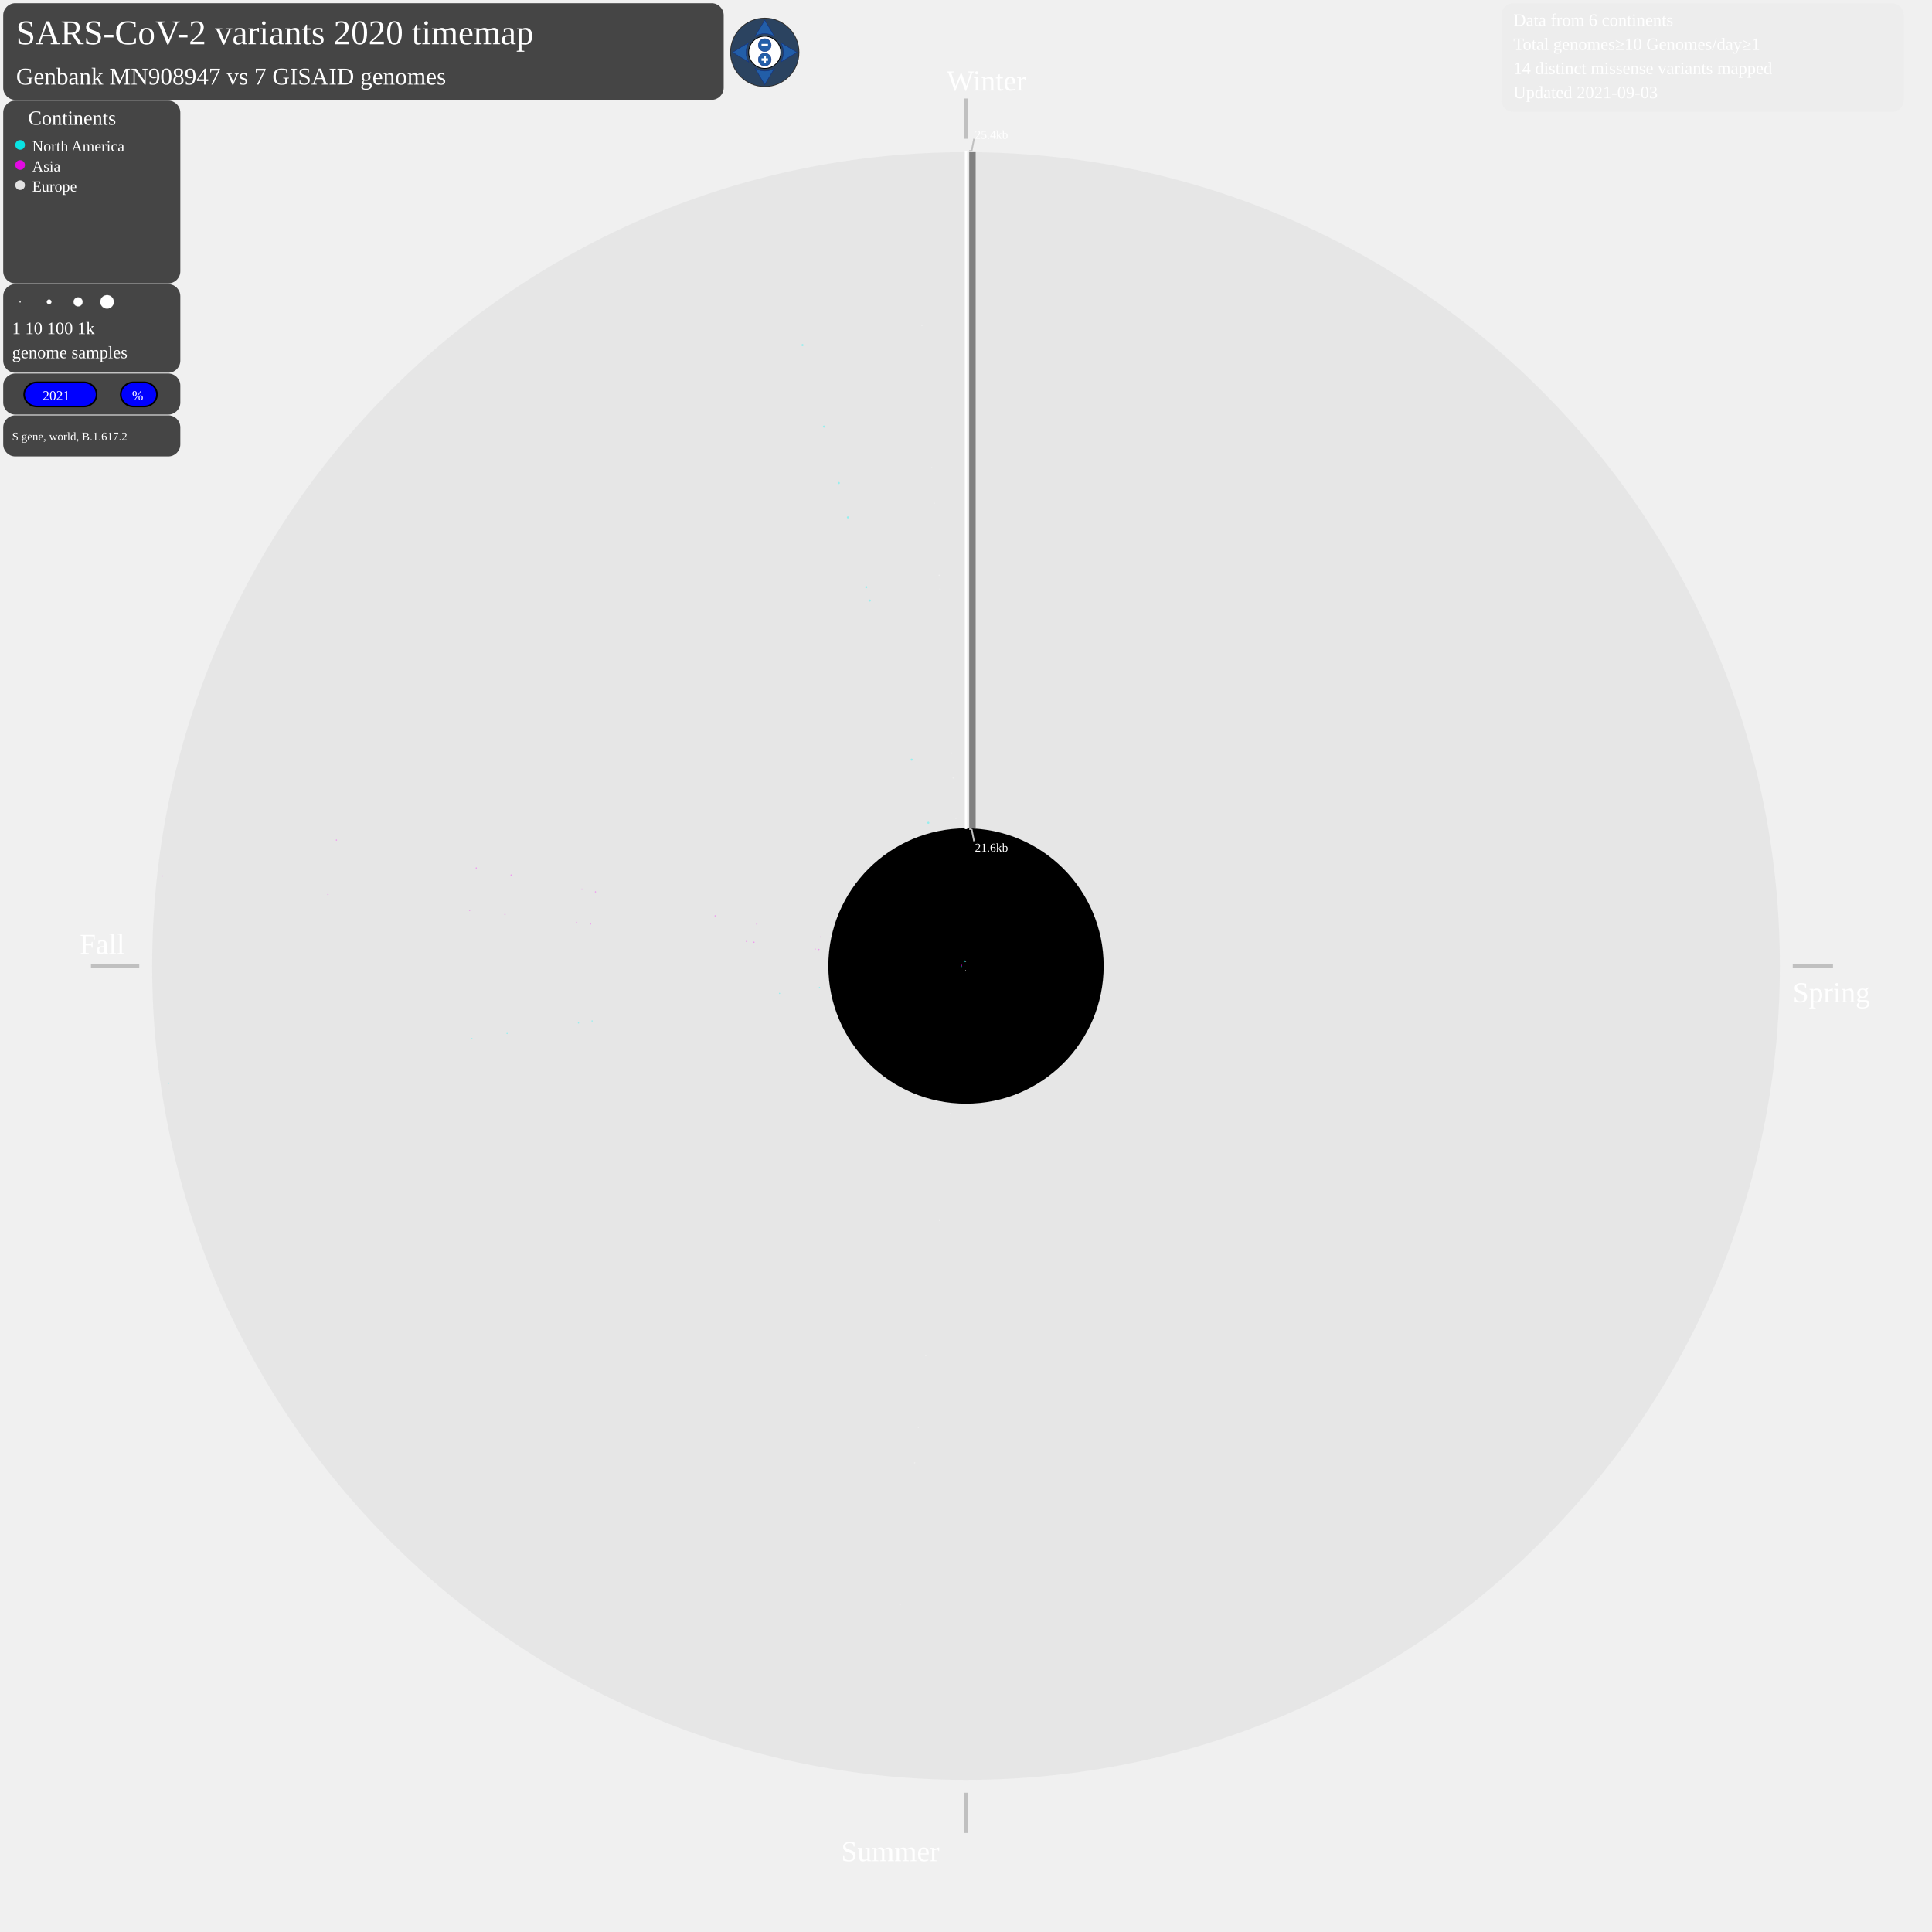
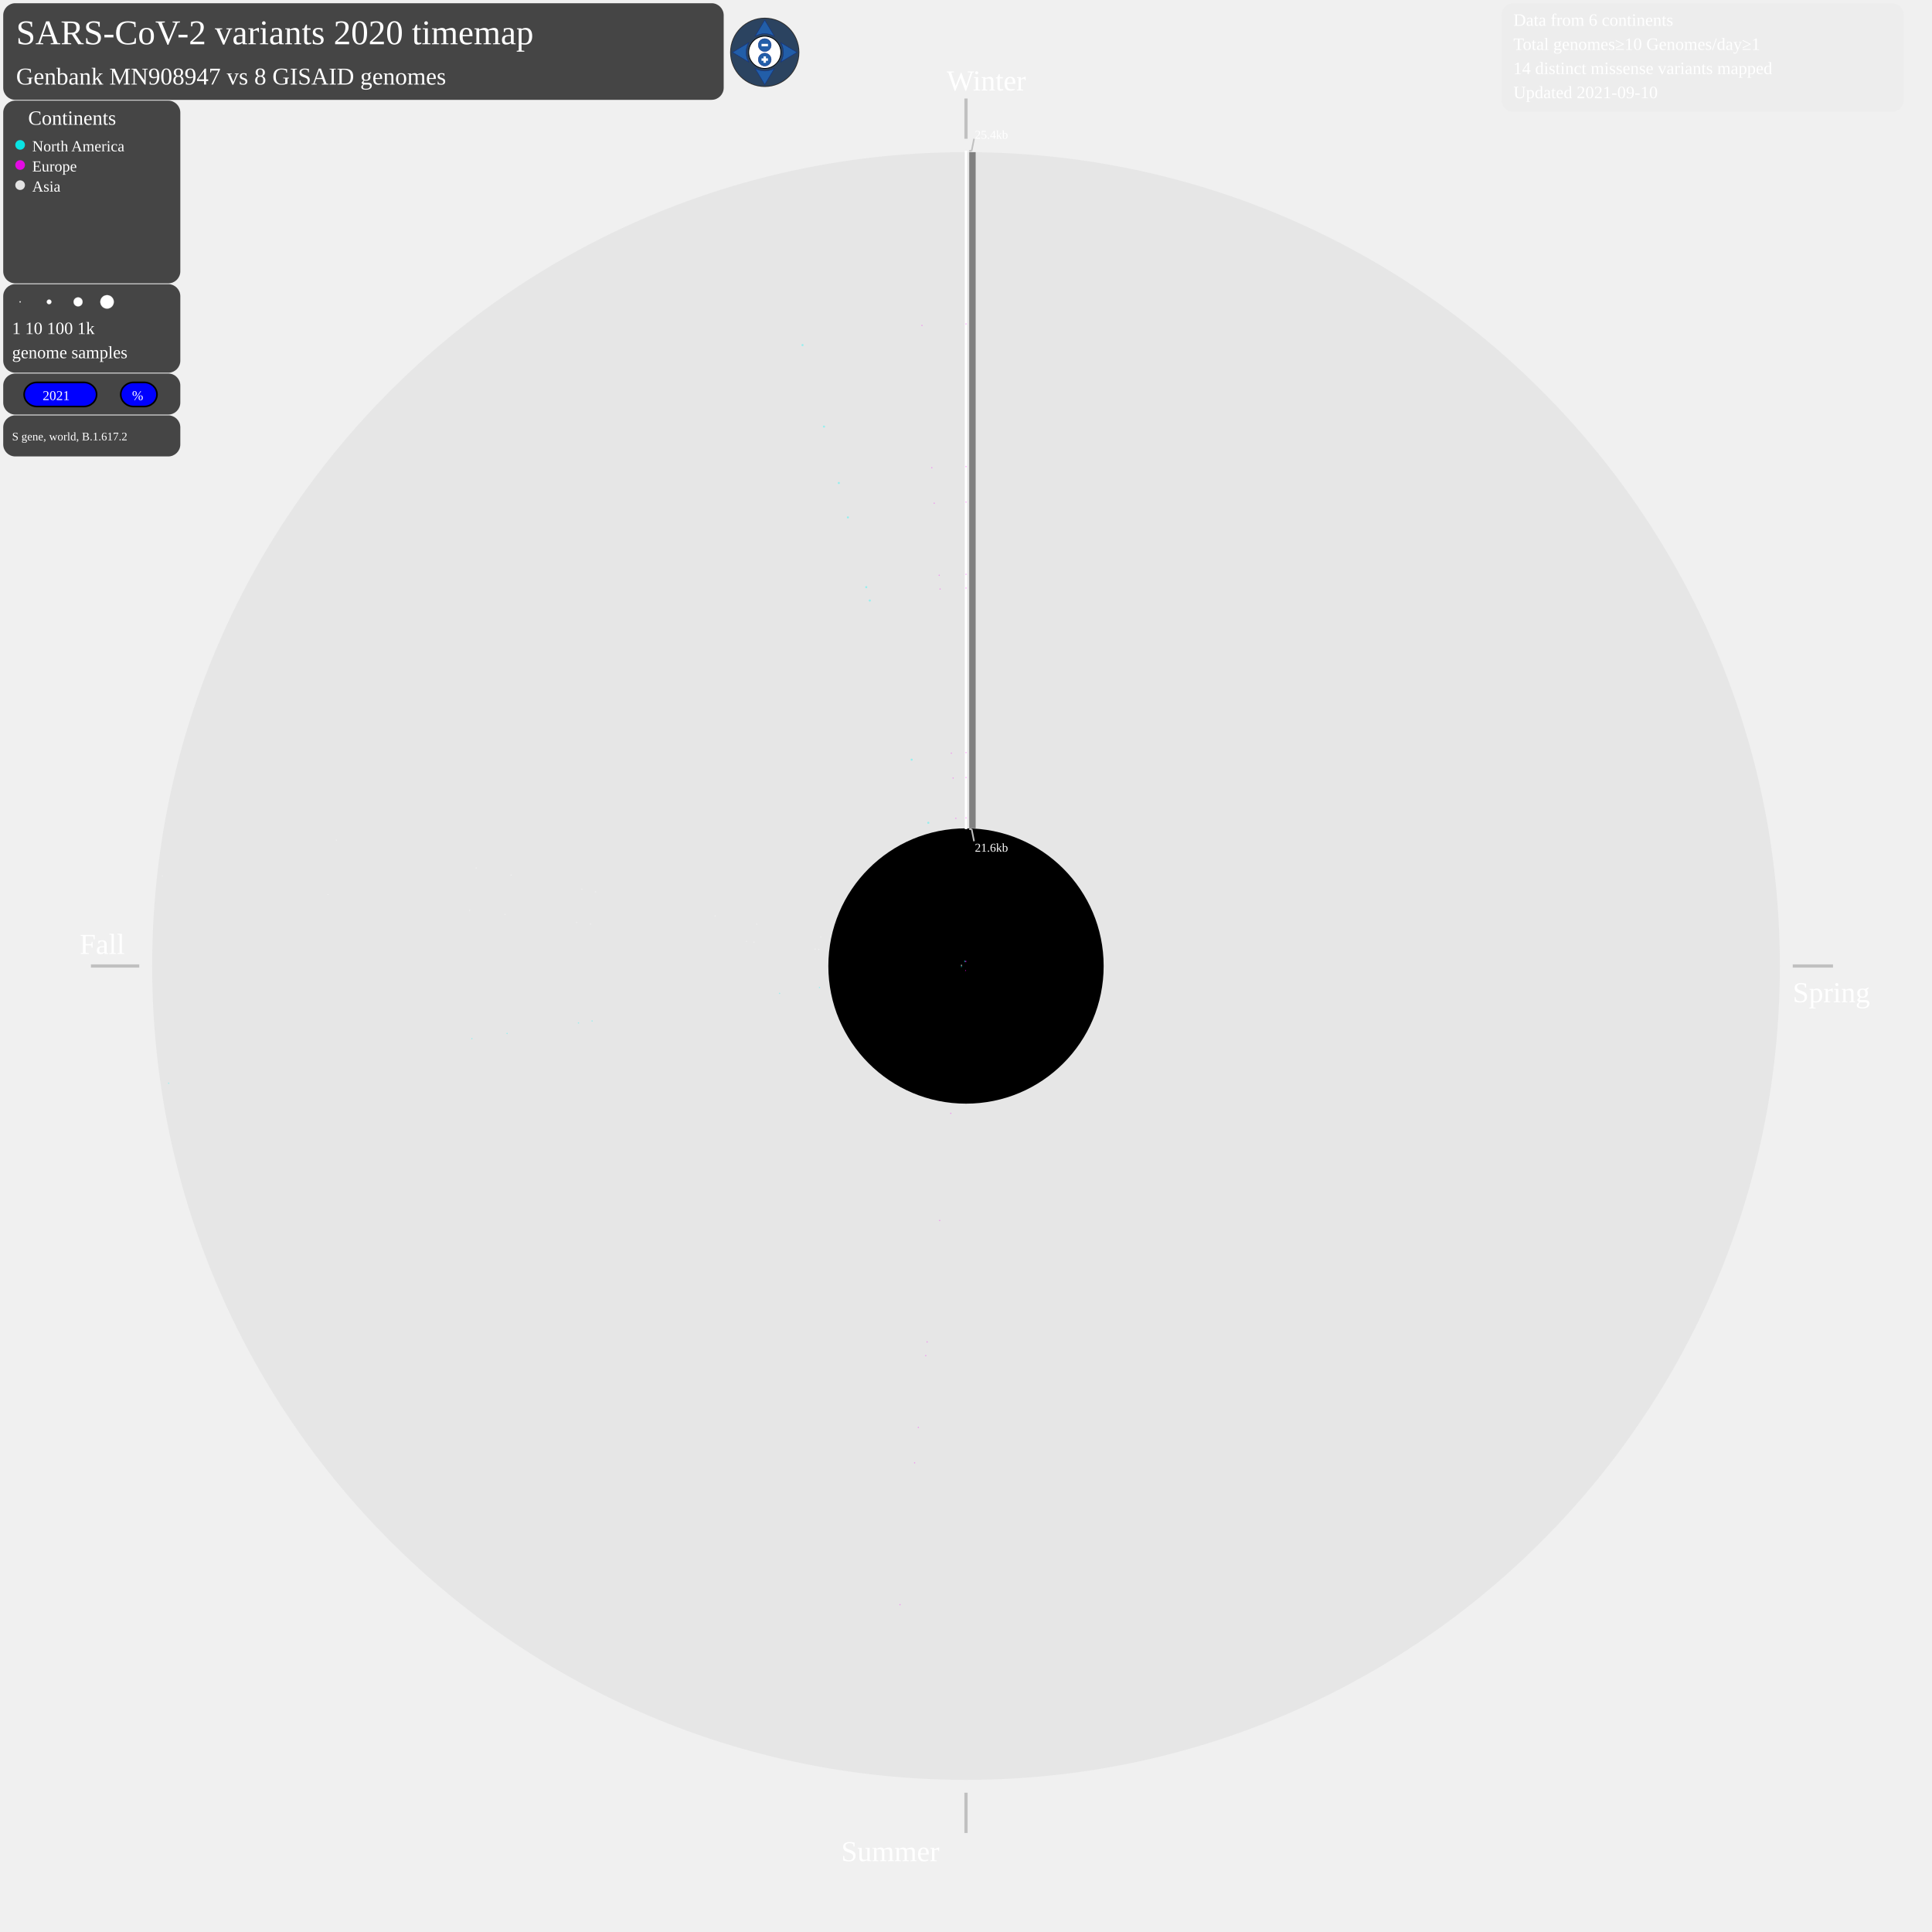
<svg xmlns="http://www.w3.org/2000/svg" width="2400" height="2400" style="background-color:black" viewBox="0 0 2400 2400" id="map-svg">
  <defs>
    <style type="text/css">
	.sb {
	stroke-width:0.8;
	stroke-opacity:0.7;
	}
	.sb:hover {
	stroke-width:0.8;
	stroke-opacity:1.0;
	}
	.compass {
	fill: #fff;
	stroke: #000;
	stroke-width: 1;
	}
	.button {
	fill: #225EA8;
	stroke: #0C2C84;
	stroke-width: 0.5;
	stroke-miterlimit:6;
	stroke-linecap: round;
	}
	.button:hover {
	stroke-width: 1;
	}
	.plus-minus {
	fill: #fff;
	pointer-events: none;
	}
	.legendcol {
	stroke: none;
	fill-opacity:0.85;
	}
	.legendcol:hover {
	fill-opacity:1.0;
	}
	.cv {
	stroke: none;
	fill-opacity:0.35;
	}
	.cv:hover {
	stroke: none;
	fill-opacity:0.8;
	}
	.NorthAmerica {
	stroke: none;
	fill-opacity:0.6;
	}
	.NorthAmerica:hover {
	stroke: none;
	fill-opacity:1.0;
	}
+ 	.Europe {
+ 	stroke: none;
+ 	fill-opacity:0.6;
+ 	}
+ 	.Europe:hover {
+ 	stroke: none;
+ 	fill-opacity:1.0;
+ 	}
	.Asia {
	stroke: none;
	fill-opacity:0.6;
	}
	.Asia:hover {
- 	stroke: none;
- 	fill-opacity:1.0;
- 	}
- 	.Europe {
- 	stroke: none;
- 	fill-opacity:0.6;
- 	}
- 	.Europe:hover {
	stroke: none;
	fill-opacity:1.0;
	}
	a:link, a:visited {
	cursor: pointer;
	}
	a:hover, a:active {
	outline: dotted 2px yellow;
	}
	g:hover, g:active {
	outline: dotted 2px yellow;
	}
	.static {
	cursor: not-allowed;
	}
	.draggable, .draggable-group {
	cursor: pointer;
	}
	svg text {
	cursor: default;
	-webkit-user-select: none;
	-moz-user-select: none;
	-ms-user-select: none;
	user-select: none;
	}
	</style>
  </defs>
  <text font-size="3.6em" x="20" y="55" fill="white">SARS-CoV-2 variants 2020 timemap</text>
  <g id="matrix-group" transform="matrix(1 0 0 1 0 0)" class="draggable-group">
    <circle cx="1200" cy="1200" r="1011" style="fill:grey;stroke:black;stroke-width:0;fill-opacity:0.085;" />
    <circle cx="1200" cy="1200" r="171" style="fill:black;stroke:black;stroke-width:0;fill-opacity:1;" />
    <line x1="1200" y1="122.363" x2="1200" y2="172.363" style="stroke:silver;stroke-width:4" />
    <text font-size="3.0em" x="1176" y="112.363" fill="white">Winter</text>
    <line x1="2227" y1="1200" x2="2277" y2="1200" style="stroke:silver;stroke-width:4" />
    <text font-size="3.0em" x="2227" y="1245" fill="white">Spring</text>
    <line x1="1200" y1="2227" x2="1200" y2="2277" style="stroke:silver;stroke-width:4" />
    <text font-size="3.0em" x="1045" y="2312" fill="white">Summer</text>
    <line x1="173" y1="1200" x2="113" y2="1200" style="stroke:silver;stroke-width:4" />
    <text font-size="3.0em" x="99" y="1185" fill="white">Fall</text>
    <g>
      <line x1="1208" y1="1029" x2="1208" y2="189" style="stroke:grey;stroke-width:8" />
    </g>
    <line x1="1200" y1="187.363" x2="1200" y2="1030" style="stroke:white;stroke-width:3" />
    <line x1="1204" y1="187.363" x2="1207" y2="187.363" style="stroke:silver;stroke-width:2" />
    <line x1="1207" y1="187.363" x2="1210" y2="172.363" style="stroke:silver;stroke-width:2" />
    <line x1="1204" y1="1030" x2="1207" y2="1030" style="stroke:silver;stroke-width:2" />
    <line x1="1207" y1="1030" x2="1210" y2="1045" style="stroke:silver;stroke-width:2" />
    <text font-size="1.25em" x="1211" y="172.363" fill="white">25.4kb</text>
    <text font-size="1.25em" x="1211" y="1058" fill="white">21.6kb</text>
    <g class="Europe">
-       <line x1="1199.5" y1="1205.0" x2="1199.3" y2="1206.3" style="stroke:white;" class="sb" />
-     </g>
-     <g class="Europe">
-       <circle cx="1181.1" cy="1383.0" r="0.8" style="fill:white;" class="cv" />
-     </g>
-     <g class="Europe">
-       <circle cx="1167.3" cy="1516.1" r="0.8" style="fill:white;" class="cv" />
-     </g>
-     <g class="Europe">
-       <circle cx="1151.7" cy="1667.0" r="0.8" style="fill:white;" class="cv" />
-     </g>
-     <g class="Europe">
-       <circle cx="1150.0" cy="1684.0" r="0.8" style="fill:white;" class="cv" />
-     </g>
-     <g class="Europe">
-       <circle cx="1140.8" cy="1773.2" r="0.8" style="fill:white;" class="cv" />
-     </g>
-     <g class="Europe">
-       <circle cx="1136.2" cy="1817.2" r="0.8" style="fill:white;" class="cv" />
-     </g>
-     <g class="Europe">
-       <circle cx="1118.0" cy="1993.4" r="0.8" style="fill:white;" class="cv" />
+       <line x1="1199.5" y1="1205.0" x2="1199.3" y2="1206.3" style="stroke:fuchsia;" class="sb" />
+     </g>
+     <g class="Europe">
+       <circle cx="1181.1" cy="1383.0" r="0.8" style="fill:fuchsia;" class="cv" />
+     </g>
+     <g class="Europe">
+       <circle cx="1167.3" cy="1516.1" r="0.8" style="fill:fuchsia;" class="cv" />
+     </g>
+     <g class="Europe">
+       <circle cx="1151.7" cy="1667.0" r="0.8" style="fill:fuchsia;" class="cv" />
+     </g>
+     <g class="Europe">
+       <circle cx="1150.0" cy="1684.0" r="0.8" style="fill:fuchsia;" class="cv" />
+     </g>
+     <g class="Europe">
+       <circle cx="1140.8" cy="1773.2" r="0.8" style="fill:fuchsia;" class="cv" />
+     </g>
+     <g class="Europe">
+       <circle cx="1136.2" cy="1817.2" r="0.8" style="fill:fuchsia;" class="cv" />
+     </g>
+     <g class="Europe">
+       <circle cx="1118.0" cy="1993.4" r="0.8" style="fill:fuchsia;" class="cv" />
    </g>
    <g class="NorthAmerica">
      <line x1="1195.1" y1="1200.7" x2="1193.7" y2="1200.9" style="stroke:cyan;" class="sb" />
    </g>
    <g class="NorthAmerica">
      <circle cx="1018.0" cy="1226.7" r="0.8" style="fill:cyan;" class="cv" />
    </g>
    <g class="NorthAmerica">
      <circle cx="968.4" cy="1234.0" r="0.8" style="fill:cyan;" class="cv" />
    </g>
    <g class="NorthAmerica">
      <circle cx="735.5" cy="1268.3" r="0.8" style="fill:cyan;" class="cv" />
    </g>
    <g class="NorthAmerica">
      <circle cx="718.6" cy="1270.7" r="0.8" style="fill:cyan;" class="cv" />
    </g>
    <g class="NorthAmerica">
      <circle cx="629.9" cy="1283.8" r="0.8" style="fill:cyan;" class="cv" />
    </g>
    <g class="NorthAmerica">
      <circle cx="586.2" cy="1290.2" r="0.8" style="fill:cyan;" class="cv" />
    </g>
    <g class="NorthAmerica">
      <circle cx="209.5" cy="1345.6" r="0.8" style="fill:cyan;" class="cv" />
    </g>
    <g class="Asia">
-       <line x1="1195.0" y1="1199.4" x2="1193.7" y2="1199.3" style="stroke:fuchsia;" class="sb" />
-     </g>
-     <g class="Asia">
-       <circle cx="1017.2" cy="1179.5" r="0.8" style="fill:fuchsia;" class="cv" />
-     </g>
-     <g class="Asia">
-       <circle cx="1012.6" cy="1179.0" r="0.8" style="fill:fuchsia;" class="cv" />
-     </g>
-     <g class="Asia">
-       <circle cx="936.6" cy="1170.5" r="0.8" style="fill:fuchsia;" class="cv" />
-     </g>
-     <g class="Asia">
-       <circle cx="927.4" cy="1169.5" r="0.8" style="fill:fuchsia;" class="cv" />
-     </g>
-     <g class="Asia">
-       <circle cx="733.5" cy="1147.8" r="0.8" style="fill:fuchsia;" class="cv" />
-     </g>
-     <g class="Asia">
-       <circle cx="716.4" cy="1145.8" r="0.8" style="fill:fuchsia;" class="cv" />
-     </g>
-     <g class="Asia">
-       <circle cx="627.3" cy="1135.9" r="0.8" style="fill:fuchsia;" class="cv" />
-     </g>
-     <g class="Asia">
-       <circle cx="583.4" cy="1130.9" r="0.8" style="fill:fuchsia;" class="cv" />
-     </g>
-     <g class="Asia">
-       <circle cx="407.4" cy="1111.2" r="0.8" style="fill:fuchsia;" class="cv" />
-     </g>
-     <g class="Asia">
-       <circle cx="201.6" cy="1088.2" r="0.8" style="fill:fuchsia;" class="cv" />
-     </g>
-     <g class="Asia">
-       <line x1="1195.1" y1="1199.0" x2="1193.8" y2="1198.8" style="stroke:fuchsia;" class="sb" />
-     </g>
-     <g class="Asia">
-       <circle cx="1019.6" cy="1163.9" r="0.8" style="fill:fuchsia;" class="cv" />
-     </g>
-     <g class="Asia">
-       <circle cx="940.1" cy="1148.0" r="0.8" style="fill:fuchsia;" class="cv" />
-     </g>
-     <g class="Asia">
-       <circle cx="888.4" cy="1137.7" r="0.8" style="fill:fuchsia;" class="cv" />
-     </g>
-     <g class="Asia">
-       <circle cx="739.7" cy="1107.9" r="0.8" style="fill:fuchsia;" class="cv" />
-     </g>
-     <g class="Asia">
-       <circle cx="722.9" cy="1104.6" r="0.8" style="fill:fuchsia;" class="cv" />
-     </g>
-     <g class="Asia">
-       <circle cx="634.9" cy="1087.0" r="0.8" style="fill:fuchsia;" class="cv" />
-     </g>
-     <g class="Asia">
-       <circle cx="591.6" cy="1078.3" r="0.8" style="fill:fuchsia;" class="cv" />
-     </g>
-     <g class="Asia">
-       <circle cx="417.9" cy="1043.6" r="0.8" style="fill:fuchsia;" class="cv" />
+       <line x1="1195.0" y1="1199.4" x2="1193.7" y2="1199.3" style="stroke:white;" class="sb" />
+     </g>
+     <g class="Asia">
+       <circle cx="1017.2" cy="1179.5" r="0.8" style="fill:white;" class="cv" />
+     </g>
+     <g class="Asia">
+       <circle cx="1012.6" cy="1179.0" r="0.8" style="fill:white;" class="cv" />
+     </g>
+     <g class="Asia">
+       <circle cx="936.6" cy="1170.5" r="0.8" style="fill:white;" class="cv" />
+     </g>
+     <g class="Asia">
+       <circle cx="927.4" cy="1169.5" r="0.8" style="fill:white;" class="cv" />
+     </g>
+     <g class="Asia">
+       <circle cx="733.5" cy="1147.8" r="0.8" style="fill:white;" class="cv" />
+     </g>
+     <g class="Asia">
+       <circle cx="716.4" cy="1145.8" r="0.8" style="fill:white;" class="cv" />
+     </g>
+     <g class="Asia">
+       <circle cx="627.3" cy="1135.9" r="0.8" style="fill:white;" class="cv" />
+     </g>
+     <g class="Asia">
+       <circle cx="583.4" cy="1130.9" r="0.8" style="fill:white;" class="cv" />
+     </g>
+     <g class="Asia">
+       <circle cx="407.4" cy="1111.2" r="0.8" style="fill:white;" class="cv" />
+     </g>
+     <g class="Asia">
+       <circle cx="201.6" cy="1088.2" r="0.8" style="fill:white;" class="cv" />
+     </g>
+     <g class="Asia">
+       <line x1="1195.1" y1="1199.0" x2="1193.8" y2="1198.8" style="stroke:white;" class="sb" />
+     </g>
+     <g class="Asia">
+       <circle cx="1019.6" cy="1163.9" r="0.8" style="fill:white;" class="cv" />
+     </g>
+     <g class="Asia">
+       <circle cx="940.1" cy="1148.0" r="0.8" style="fill:white;" class="cv" />
+     </g>
+     <g class="Asia">
+       <circle cx="888.4" cy="1137.7" r="0.8" style="fill:white;" class="cv" />
+     </g>
+     <g class="Asia">
+       <circle cx="739.7" cy="1107.9" r="0.8" style="fill:white;" class="cv" />
+     </g>
+     <g class="Asia">
+       <circle cx="722.9" cy="1104.6" r="0.8" style="fill:white;" class="cv" />
+     </g>
+     <g class="Asia">
+       <circle cx="634.9" cy="1087.0" r="0.8" style="fill:white;" class="cv" />
+     </g>
+     <g class="Asia">
+       <circle cx="591.6" cy="1078.3" r="0.8" style="fill:white;" class="cv" />
+     </g>
+     <g class="Asia">
+       <circle cx="417.9" cy="1043.6" r="0.8" style="fill:white;" class="cv" />
    </g>
    <g class="NorthAmerica">
      <line x1="1198.7" y1="1195.2" x2="1198.2" y2="1193.1" style="stroke:cyan;" class="sb" />
    </g>
    <g class="NorthAmerica">
      <circle cx="1153.2" cy="1022.1" r="1.3" style="fill:cyan;" class="cv" />
    </g>
    <g class="NorthAmerica">
      <circle cx="1132.5" cy="943.7" r="1.3" style="fill:cyan;" class="cv" />
    </g>
    <g class="NorthAmerica">
      <circle cx="1080.5" cy="746.0" r="1.3" style="fill:cyan;" class="cv" />
    </g>
    <g class="NorthAmerica">
      <circle cx="1076.1" cy="729.4" r="1.3" style="fill:cyan;" class="cv" />
    </g>
    <g class="NorthAmerica">
      <circle cx="1053.3" cy="642.7" r="1.3" style="fill:cyan;" class="cv" />
    </g>
    <g class="NorthAmerica">
      <circle cx="1042.0" cy="600.0" r="1.3" style="fill:cyan;" class="cv" />
    </g>
    <g class="NorthAmerica">
      <circle cx="1023.6" cy="529.9" r="1.3" style="fill:cyan;" class="cv" />
    </g>
    <g class="NorthAmerica">
      <circle cx="996.9" cy="428.7" r="1.3" style="fill:cyan;" class="cv" />
    </g>
    <g class="Europe">
-       <line x1="1199.7" y1="1195.0" x2="1199.6" y2="1193.7" style="stroke:white;" class="sb" />
-     </g>
-     <g class="Europe">
-       <circle cx="1187.4" cy="1016.5" r="0.8" style="fill:white;" class="cv" />
-     </g>
-     <g class="Europe">
-       <circle cx="1184.0" cy="966.5" r="0.8" style="fill:white;" class="cv" />
-     </g>
-     <g class="Europe">
-       <circle cx="1181.8" cy="935.6" r="0.8" style="fill:white;" class="cv" />
-     </g>
-     <g class="Europe">
-       <circle cx="1167.8" cy="731.7" r="0.8" style="fill:white;" class="cv" />
-     </g>
-     <g class="Europe">
-       <circle cx="1166.7" cy="714.6" r="0.8" style="fill:white;" class="cv" />
-     </g>
-     <g class="Europe">
-       <circle cx="1160.5" cy="625.1" r="0.8" style="fill:white;" class="cv" />
-     </g>
-     <g class="Europe">
-       <circle cx="1157.5" cy="581.0" r="0.8" style="fill:white;" class="cv" />
-     </g>
-     <g class="Europe">
-       <circle cx="1145.3" cy="404.3" r="0.8" style="fill:white;" class="cv" />
+       <line x1="1199.7" y1="1195.0" x2="1199.6" y2="1193.7" style="stroke:fuchsia;" class="sb" />
+     </g>
+     <g class="Europe">
+       <circle cx="1187.4" cy="1016.5" r="0.8" style="fill:fuchsia;" class="cv" />
+     </g>
+     <g class="Europe">
+       <circle cx="1184.0" cy="966.5" r="0.8" style="fill:fuchsia;" class="cv" />
+     </g>
+     <g class="Europe">
+       <circle cx="1181.8" cy="935.6" r="0.8" style="fill:fuchsia;" class="cv" />
+     </g>
+     <g class="Europe">
+       <circle cx="1167.8" cy="731.7" r="0.8" style="fill:fuchsia;" class="cv" />
+     </g>
+     <g class="Europe">
+       <circle cx="1166.7" cy="714.6" r="0.8" style="fill:fuchsia;" class="cv" />
+     </g>
+     <g class="Europe">
+       <circle cx="1160.5" cy="625.1" r="0.8" style="fill:fuchsia;" class="cv" />
+     </g>
+     <g class="Europe">
+       <circle cx="1157.5" cy="581.0" r="0.8" style="fill:fuchsia;" class="cv" />
+     </g>
+     <g class="Europe">
+       <circle cx="1145.3" cy="404.3" r="0.8" style="fill:fuchsia;" class="cv" />
+     </g>
+     <g class="Europe">
+       <line x1="1200.0" y1="1195.0" x2="1200.0" y2="1193.6" style="stroke:fuchsia;" class="sb" />
+     </g>
+     <g class="Europe">
+       <circle cx="1200.0" cy="1016.0" r="0.8" style="fill:fuchsia;" class="cv" />
+     </g>
+     <g class="Europe">
+       <circle cx="1200.0" cy="965.9" r="0.8" style="fill:fuchsia;" class="cv" />
+     </g>
+     <g class="Europe">
+       <circle cx="1200.0" cy="934.9" r="0.8" style="fill:fuchsia;" class="cv" />
+     </g>
+     <g class="Europe">
+       <circle cx="1200.0" cy="730.5" r="0.8" style="fill:fuchsia;" class="cv" />
+     </g>
+     <g class="Europe">
+       <circle cx="1200.0" cy="713.4" r="0.8" style="fill:fuchsia;" class="cv" />
+     </g>
+     <g class="Europe">
+       <circle cx="1200.0" cy="623.7" r="0.8" style="fill:fuchsia;" class="cv" />
+     </g>
+     <g class="Europe">
+       <circle cx="1200.0" cy="579.6" r="0.8" style="fill:fuchsia;" class="cv" />
+     </g>
+     <g class="Europe">
+       <circle cx="1200.0" cy="402.4" r="0.8" style="fill:fuchsia;" class="cv" />
    </g>
  </g>
  <rect x="4" y="4" width="895" height="120" rx="15" style="fill:#1B1B1B;stroke-width:0;fill-opacity:0.8;" />
  <a href="https://bcgsc.github.io/SARS2">
    <text font-size="3.6em" x="20" y="55" fill="white">SARS-CoV-2 variants 2020 timemap</text>
  </a>
-   <text font-size="2.5em" x="20" y="105" fill="white">Genbank MN908947 vs 7 GISAID genomes</text>
+   <text font-size="2.5em" x="20" y="105" fill="white">Genbank MN908947 vs 8 GISAID genomes</text>
  <circle cx="950" cy="65" r="43" fill="black" opacity="0.8" />
  <circle cx="950" cy="65" r="42" fill="#225EA8" opacity="0.4" />
  <path class="button" d="M950 25 l12   20 a40, 70 0 0,0 -24,  0z" />
  <path class="button" d="M910 65 l20  -12 a70, 40 0 0,0   0, 24z" />
  <path class="button" d="M950 105 l12  -20 a40, 70 0 0,1 -24,  0z" />
  <path class="button" d="M990 65 l-20 -12 a70, 40 0 0,1   0, 24z" />
  <circle class="compass" cx="950" cy="65" r="20" />
  <circle class="button" cx="950" cy="56" r="8" />
  <circle class="button" cx="950" cy="74" r="8" />
  <rect class="plus-minus" x="946" y="54.5" width="8" height="3" />
  <rect class="plus-minus" x="946" y="72.5" width="8" height="3" />
  <rect class="plus-minus" x="948.5" y="70" width="3" height="8" />
  <rect x="4" y="125" width="220" height="227" rx="15" style="fill:#1B1B1B;stroke-width:0;fill-opacity:0.8;" />
  <rect x="4" y="353" width="220" height="110" rx="15" style="fill:#1B1B1B;stroke-width:0;fill-opacity:0.8;" />
  <rect x="4" y="464" width="220" height="51" rx="15" style="fill:#1B1B1B;stroke-width:0;fill-opacity:0.8;" />
  <rect x="4" y="516" width="220" height="51" rx="15" style="fill:#1B1B1B;stroke-width:0;fill-opacity:0.8;" />
  <text font-size="1.2em" x="15" y="547" fill="white">S gene, world, B.1.617.2</text>
  <a href="https://bcgsc.github.io/SARS2_2021/2021SARS2spike_B1617-2.svg">
    <rect x="30" y="475" width="90" height="30" rx="16" style="fill:blue;stroke:black;stroke-width:2;" />
    <text font-size="1.4em" x="53" y="497" fill="white">2021</text>
  </a>
  <a href="https://bcgsc.github.io/SARS2/2020ratioSARS2spike_B1617-2.svg">
    <rect x="150" y="475" width="45" height="30" rx="16" style="fill:blue;stroke:black;stroke-width:2;" />
    <text font-size="1.4em" x="164" y="497" fill="white">%</text>
  </a>
  <text font-size="2.1em" x="35" y="155" fill="white">Continents</text>
  <g class="NorthAmerica">
    <circle cx="25" cy="180" r="6" style="fill:cyan;stroke:black;stroke-width:0;" class="legendcol" />
  </g>
  <text font-size="1.6em" x="40" y="188" fill="white">North America</text>
-   <g class="Asia">
+   <g class="Europe">
    <circle cx="25" cy="205" r="6" style="fill:fuchsia;stroke:black;stroke-width:0;" class="legendcol" />
  </g>
-   <text font-size="1.6em" x="40" y="213" fill="white">Asia</text>
-   <g class="Europe">
+   <text font-size="1.6em" x="40" y="213" fill="white">Europe</text>
+   <g class="Asia">
    <circle cx="25" cy="230" r="6" style="fill:white;stroke:black;stroke-width:0;" class="legendcol" />
  </g>
-   <text font-size="1.6em" x="40" y="238" fill="white">Europe</text>
+   <text font-size="1.6em" x="40" y="238" fill="white">Asia</text>
  <circle cx="25" cy="375" r="0.843" style="fill:white;stroke:lightgrey;stroke-width:0.2;" />
  <circle cx="61" cy="375" r="2.916" style="fill:white;stroke:lightgrey;stroke-width:0.2;" />
  <circle cx="97" cy="375" r="5.612" style="fill:white;stroke:lightgrey;stroke-width:0.2;" />
  <circle cx="133" cy="375" r="8.401" style="fill:white;stroke:lightgrey;stroke-width:0.2;" />
  <text font-size="1.8em" x="15" y="415" fill="white">1      10        100        1k</text>
  <text font-size="1.8em" x="15" y="445" fill="white">genome samples</text>
  <rect x="1865" y="4" width="500" height="135" rx="15" style="fill:gainsboro;stroke-width:0;fill-opacity:0.15;" />
  <text font-size="1.8em" x="1880" y="32" fill="white">Data from 6 continents</text>
  <text font-size="1.8em" x="1880" y="62" fill="white">Total genomes≥10  Genomes/day≥1</text>
  <text font-size="1.8em" x="1880" y="92" fill="white">14 distinct missense variants mapped</text>
-   <text font-size="1.8em" x="1880" y="122" fill="white">Updated 2021-09-03</text>
+   <text font-size="1.8em" x="1880" y="122" fill="white">Updated 2021-09-10</text>
</svg>
